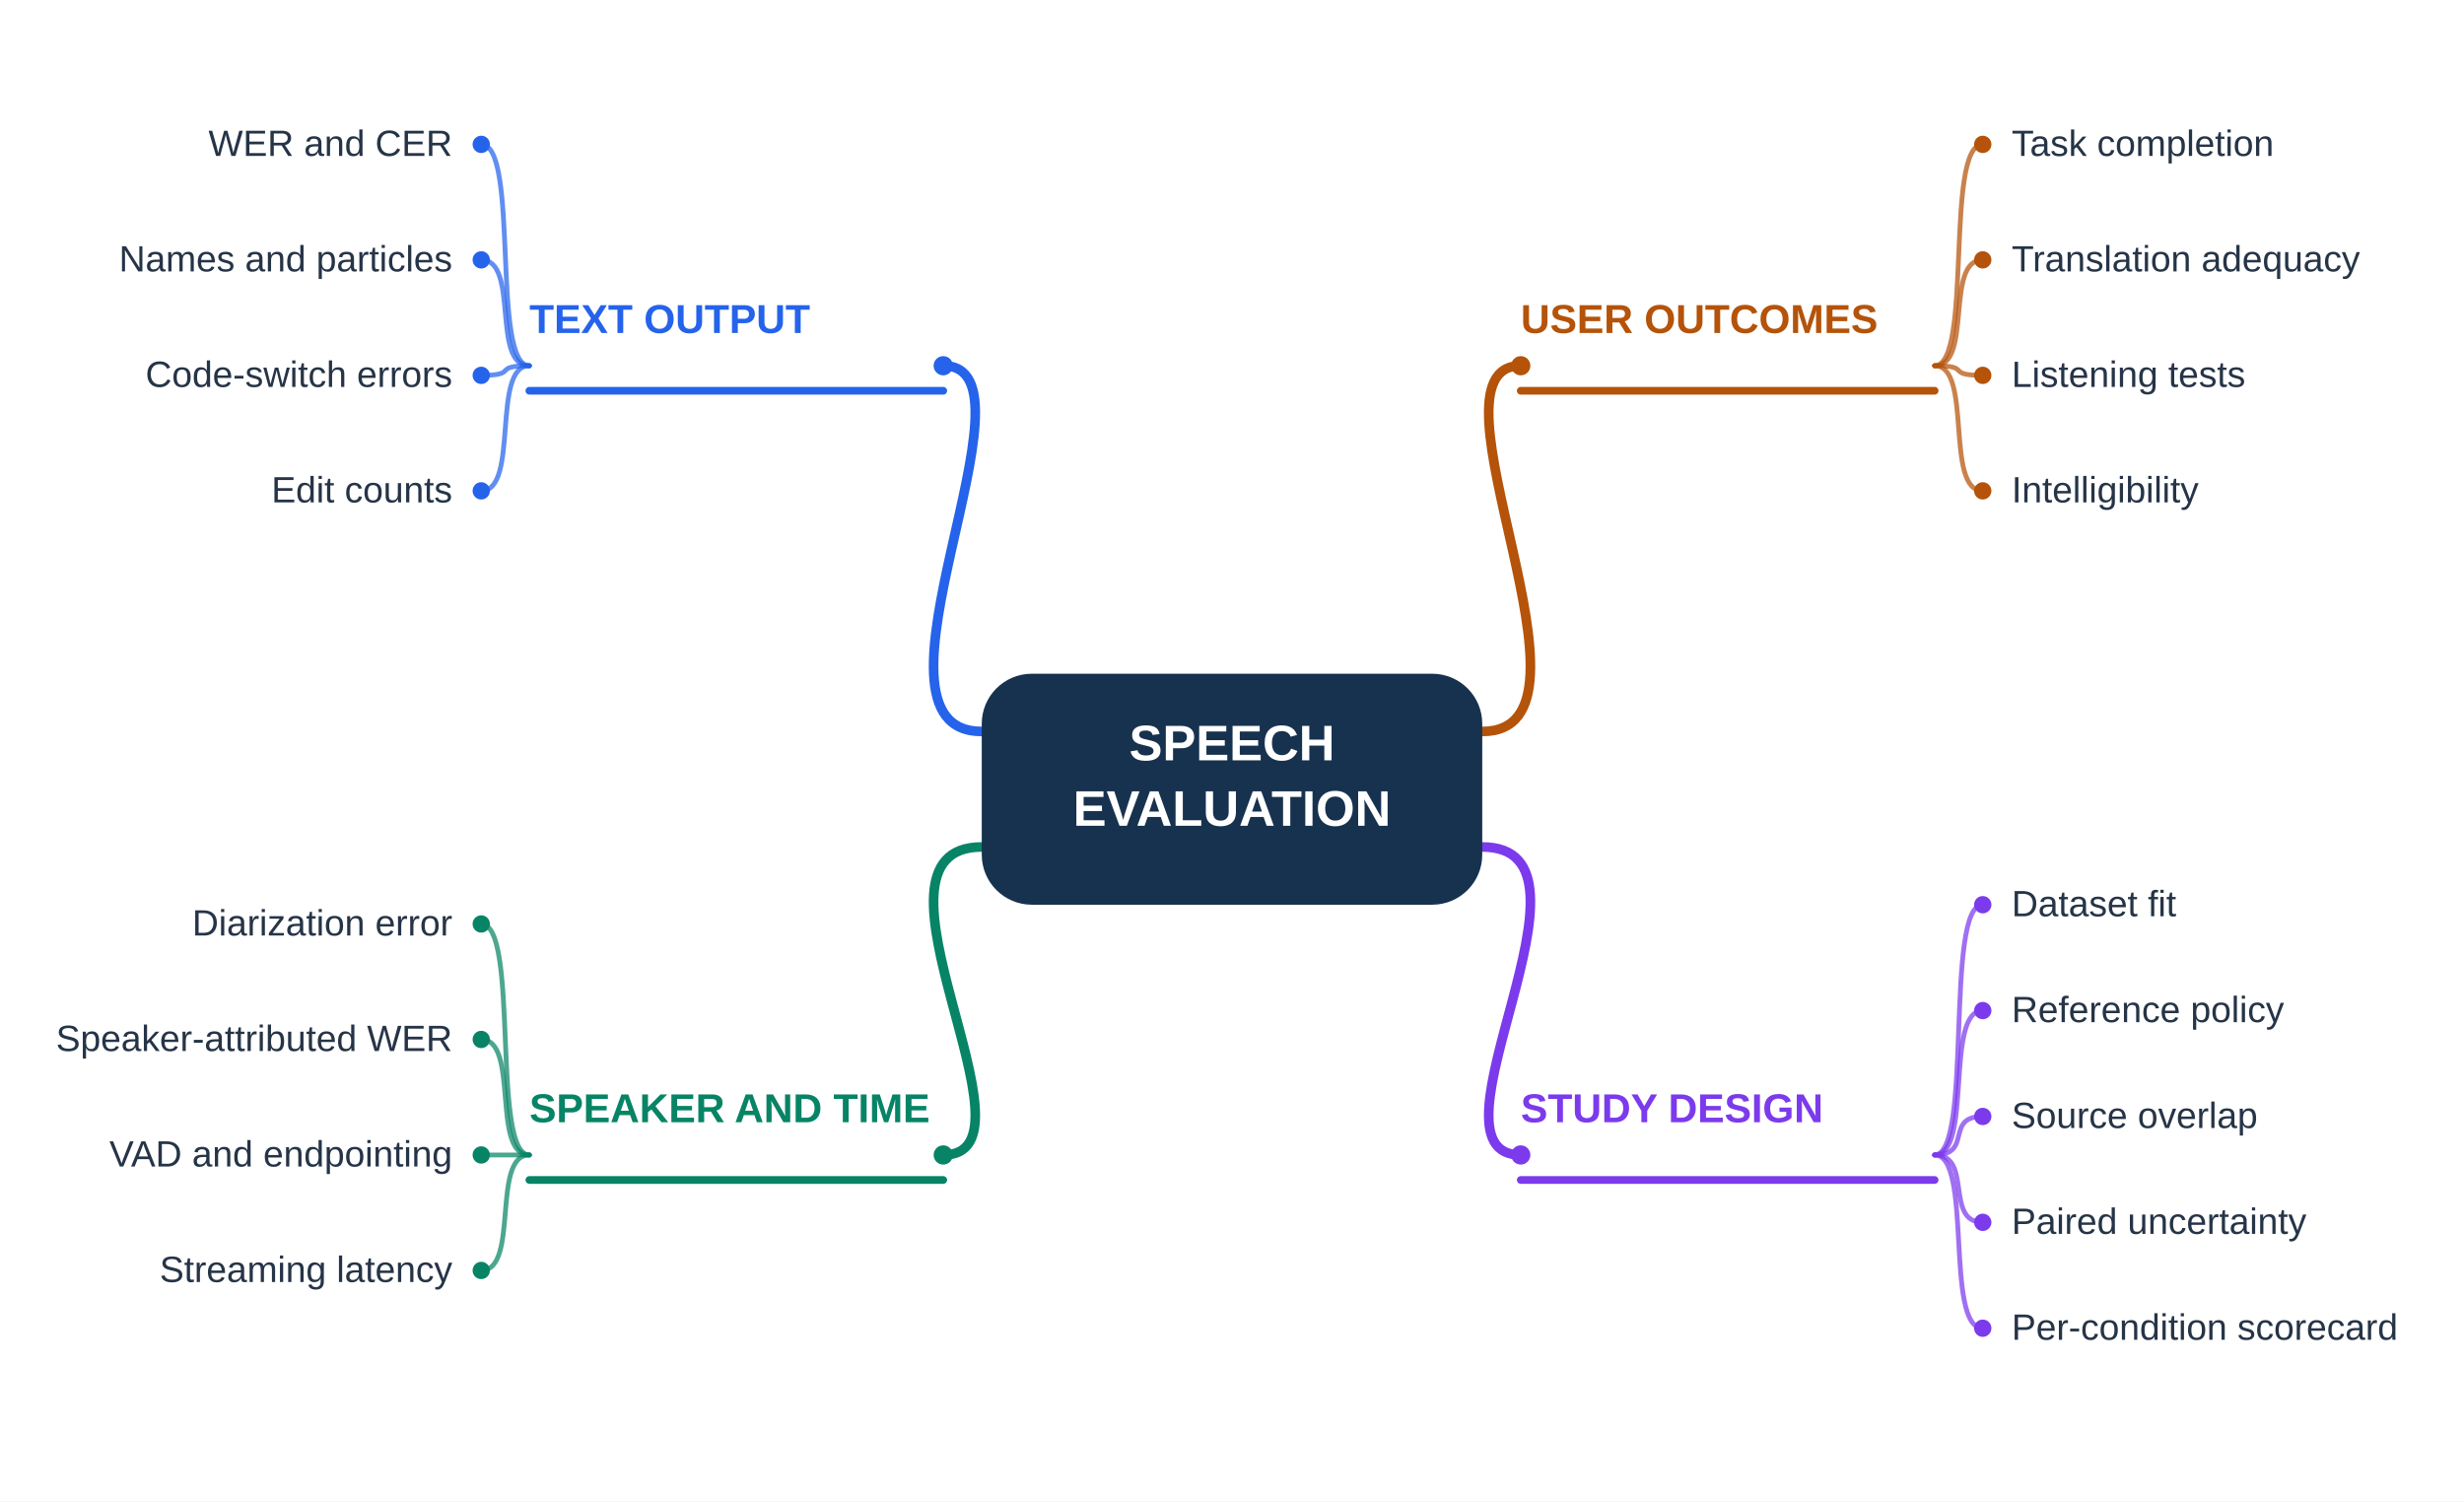
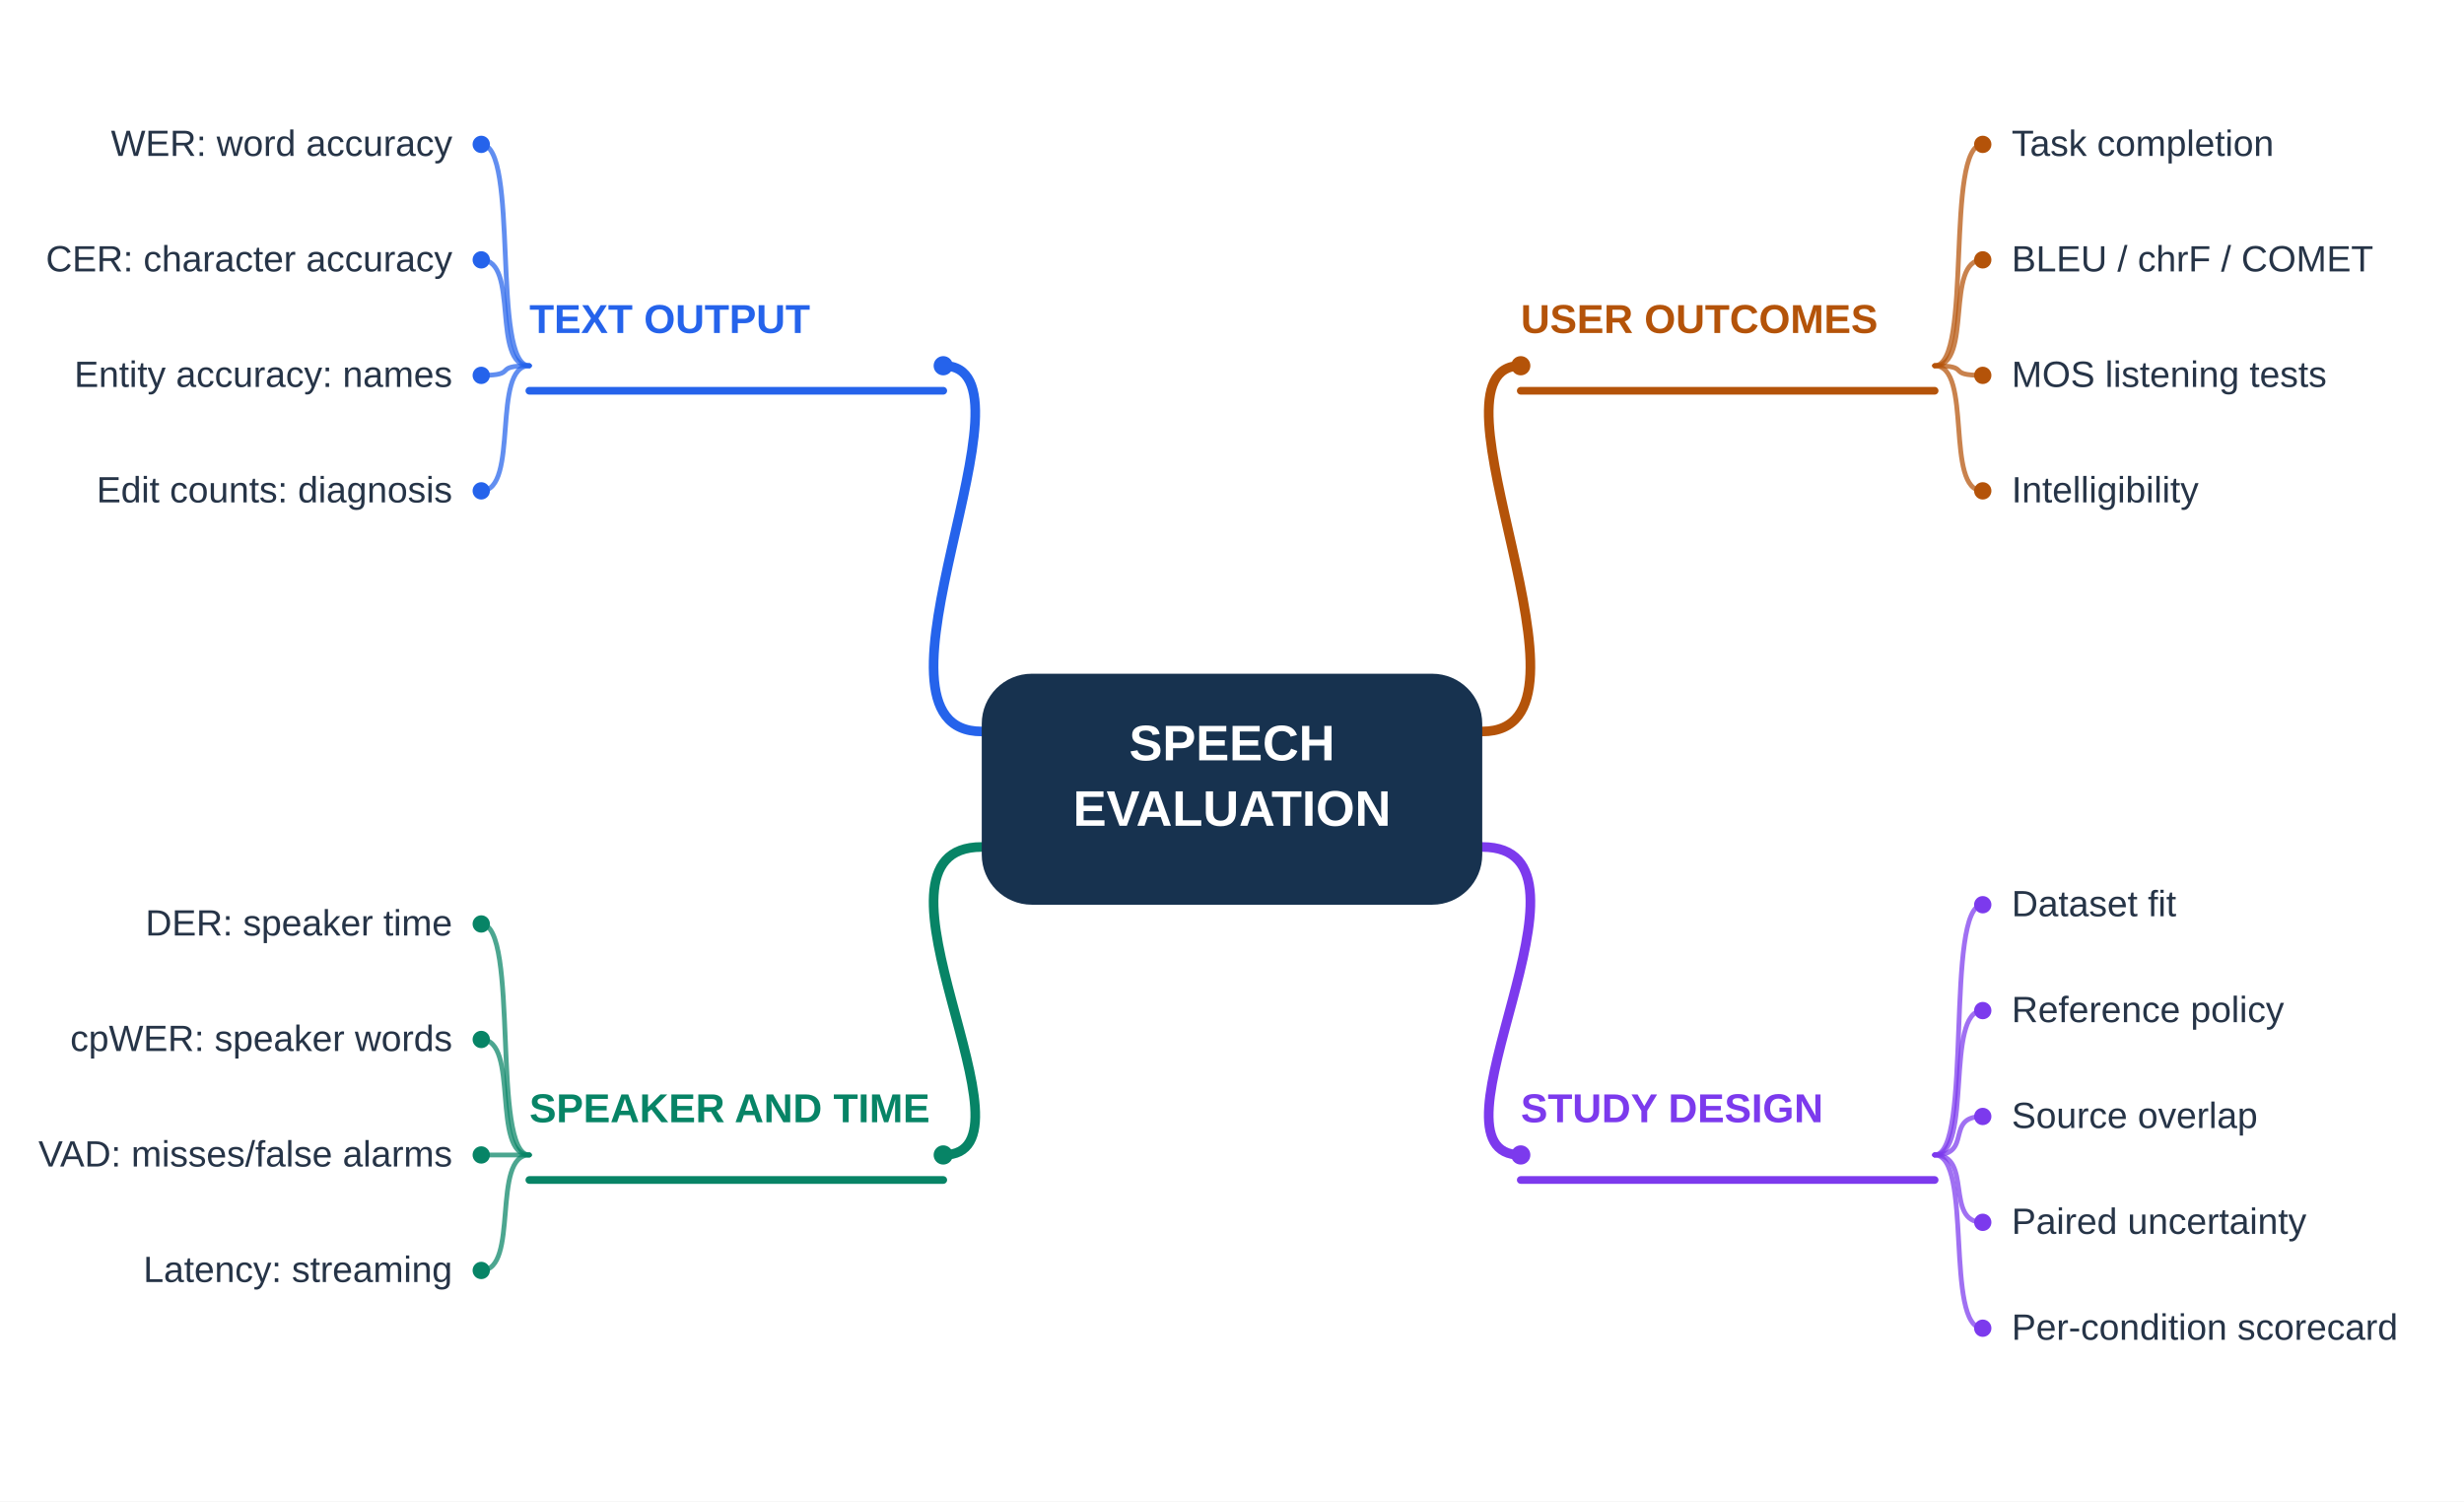
<svg xmlns="http://www.w3.org/2000/svg" width="1280" height="780" viewBox="0 0 1280 780" role="img" aria-labelledby="title desc">
  <rect width="1280" height="780" fill="#ffffff" />
  <path d="M 510 380 C 440 380, 545 190, 490 190" fill="none" stroke="#2563eb" stroke-width="5" stroke-linecap="round" />
  <circle cx="490" cy="190" r="5" fill="#2563eb" />
  <path d="M 275 190 C 255 190, 270 75, 250 75" fill="none" stroke="#2563eb" stroke-opacity=".72" stroke-width="2.5" stroke-linecap="round" />
  <circle cx="250" cy="75" r="4.5" fill="#2563eb" />
-   <text x="235" y="81" text-anchor="end" font-family="-apple-system,BlinkMacSystemFont,Segoe UI,Arial,sans-serif" font-size="19" font-weight="500" fill="#263447">WER and CER</text>
+   <text x="235" y="81" text-anchor="end" font-family="-apple-system,BlinkMacSystemFont,Segoe UI,Arial,sans-serif" font-size="19" font-weight="500" fill="#263447">WER: word accuracy</text>
  <path d="M 275 190 C 255 190, 270 135, 250 135" fill="none" stroke="#2563eb" stroke-opacity=".72" stroke-width="2.5" stroke-linecap="round" />
  <circle cx="250" cy="135" r="4.5" fill="#2563eb" />
-   <text x="235" y="141" text-anchor="end" font-family="-apple-system,BlinkMacSystemFont,Segoe UI,Arial,sans-serif" font-size="19" font-weight="500" fill="#263447">Names and particles</text>
+   <text x="235" y="141" text-anchor="end" font-family="-apple-system,BlinkMacSystemFont,Segoe UI,Arial,sans-serif" font-size="19" font-weight="500" fill="#263447">CER: character accuracy</text>
  <path d="M 275 190 C 255 190, 270 195, 250 195" fill="none" stroke="#2563eb" stroke-opacity=".72" stroke-width="2.5" stroke-linecap="round" />
  <circle cx="250" cy="195" r="4.5" fill="#2563eb" />
-   <text x="235" y="201" text-anchor="end" font-family="-apple-system,BlinkMacSystemFont,Segoe UI,Arial,sans-serif" font-size="19" font-weight="500" fill="#263447">Code-switch errors</text>
+   <text x="235" y="201" text-anchor="end" font-family="-apple-system,BlinkMacSystemFont,Segoe UI,Arial,sans-serif" font-size="19" font-weight="500" fill="#263447">Entity accuracy: names</text>
  <path d="M 275 190 C 255 190, 270 255, 250 255" fill="none" stroke="#2563eb" stroke-opacity=".72" stroke-width="2.5" stroke-linecap="round" />
  <circle cx="250" cy="255" r="4.5" fill="#2563eb" />
-   <text x="235" y="261" text-anchor="end" font-family="-apple-system,BlinkMacSystemFont,Segoe UI,Arial,sans-serif" font-size="19" font-weight="500" fill="#263447">Edit counts</text>
+   <text x="235" y="261" text-anchor="end" font-family="-apple-system,BlinkMacSystemFont,Segoe UI,Arial,sans-serif" font-size="19" font-weight="500" fill="#263447">Edit counts: diagnosis</text>
  <text x="275" y="173" text-anchor="start" font-family="-apple-system,BlinkMacSystemFont,Segoe UI,Arial,sans-serif" font-size="21" font-weight="700" fill="#2563eb">TEXT OUTPUT</text>
  <path d="M 275 203 H 490" stroke="#2563eb" stroke-width="4" stroke-linecap="round" />
  <path d="M 510 440 C 440 440, 545 600, 490 600" fill="none" stroke="#078466" stroke-width="5" stroke-linecap="round" />
  <circle cx="490" cy="600" r="5" fill="#078466" />
  <path d="M 275 600 C 255 600, 270 480, 250 480" fill="none" stroke="#078466" stroke-opacity=".72" stroke-width="2.5" stroke-linecap="round" />
  <circle cx="250" cy="480" r="4.5" fill="#078466" />
-   <text x="235" y="486" text-anchor="end" font-family="-apple-system,BlinkMacSystemFont,Segoe UI,Arial,sans-serif" font-size="19" font-weight="500" fill="#263447">Diarization error</text>
+   <text x="235" y="486" text-anchor="end" font-family="-apple-system,BlinkMacSystemFont,Segoe UI,Arial,sans-serif" font-size="19" font-weight="500" fill="#263447">DER: speaker time</text>
  <path d="M 275 600 C 255 600, 270 540, 250 540" fill="none" stroke="#078466" stroke-opacity=".72" stroke-width="2.5" stroke-linecap="round" />
  <circle cx="250" cy="540" r="4.5" fill="#078466" />
-   <text x="235" y="546" text-anchor="end" font-family="-apple-system,BlinkMacSystemFont,Segoe UI,Arial,sans-serif" font-size="19" font-weight="500" fill="#263447">Speaker-attributed WER</text>
+   <text x="235" y="546" text-anchor="end" font-family="-apple-system,BlinkMacSystemFont,Segoe UI,Arial,sans-serif" font-size="19" font-weight="500" fill="#263447">cpWER: speaker words</text>
  <path d="M 275 600 C 255 600, 270 600, 250 600" fill="none" stroke="#078466" stroke-opacity=".72" stroke-width="2.5" stroke-linecap="round" />
  <circle cx="250" cy="600" r="4.5" fill="#078466" />
-   <text x="235" y="606" text-anchor="end" font-family="-apple-system,BlinkMacSystemFont,Segoe UI,Arial,sans-serif" font-size="19" font-weight="500" fill="#263447">VAD and endpointing</text>
+   <text x="235" y="606" text-anchor="end" font-family="-apple-system,BlinkMacSystemFont,Segoe UI,Arial,sans-serif" font-size="19" font-weight="500" fill="#263447">VAD: misses/false alarms</text>
  <path d="M 275 600 C 255 600, 270 660, 250 660" fill="none" stroke="#078466" stroke-opacity=".72" stroke-width="2.5" stroke-linecap="round" />
  <circle cx="250" cy="660" r="4.5" fill="#078466" />
-   <text x="235" y="666" text-anchor="end" font-family="-apple-system,BlinkMacSystemFont,Segoe UI,Arial,sans-serif" font-size="19" font-weight="500" fill="#263447">Streaming latency</text>
+   <text x="235" y="666" text-anchor="end" font-family="-apple-system,BlinkMacSystemFont,Segoe UI,Arial,sans-serif" font-size="19" font-weight="500" fill="#263447">Latency: streaming</text>
  <text x="275" y="583" text-anchor="start" font-family="-apple-system,BlinkMacSystemFont,Segoe UI,Arial,sans-serif" font-size="21" font-weight="700" fill="#078466">SPEAKER AND TIME</text>
  <path d="M 275 613 H 490" stroke="#078466" stroke-width="4" stroke-linecap="round" />
  <path d="M 770 380 C 840 380, 735 190, 790 190" fill="none" stroke="#b45309" stroke-width="5" stroke-linecap="round" />
  <circle cx="790" cy="190" r="5" fill="#b45309" />
  <path d="M 1005 190 C 1025 190, 1010 75, 1030 75" fill="none" stroke="#b45309" stroke-opacity=".72" stroke-width="2.5" stroke-linecap="round" />
  <circle cx="1030" cy="75" r="4.5" fill="#b45309" />
  <text x="1045" y="81" text-anchor="start" font-family="-apple-system,BlinkMacSystemFont,Segoe UI,Arial,sans-serif" font-size="19" font-weight="500" fill="#263447">Task completion</text>
  <path d="M 1005 190 C 1025 190, 1010 135, 1030 135" fill="none" stroke="#b45309" stroke-opacity=".72" stroke-width="2.5" stroke-linecap="round" />
  <circle cx="1030" cy="135" r="4.5" fill="#b45309" />
-   <text x="1045" y="141" text-anchor="start" font-family="-apple-system,BlinkMacSystemFont,Segoe UI,Arial,sans-serif" font-size="19" font-weight="500" fill="#263447">Translation adequacy</text>
+   <text x="1045" y="141" text-anchor="start" font-family="-apple-system,BlinkMacSystemFont,Segoe UI,Arial,sans-serif" font-size="19" font-weight="500" fill="#263447">BLEU / chrF / COMET</text>
  <path d="M 1005 190 C 1025 190, 1010 195, 1030 195" fill="none" stroke="#b45309" stroke-opacity=".72" stroke-width="2.5" stroke-linecap="round" />
  <circle cx="1030" cy="195" r="4.5" fill="#b45309" />
-   <text x="1045" y="201" text-anchor="start" font-family="-apple-system,BlinkMacSystemFont,Segoe UI,Arial,sans-serif" font-size="19" font-weight="500" fill="#263447">Listening tests</text>
+   <text x="1045" y="201" text-anchor="start" font-family="-apple-system,BlinkMacSystemFont,Segoe UI,Arial,sans-serif" font-size="19" font-weight="500" fill="#263447">MOS listening tests</text>
  <path d="M 1005 190 C 1025 190, 1010 255, 1030 255" fill="none" stroke="#b45309" stroke-opacity=".72" stroke-width="2.5" stroke-linecap="round" />
  <circle cx="1030" cy="255" r="4.5" fill="#b45309" />
  <text x="1045" y="261" text-anchor="start" font-family="-apple-system,BlinkMacSystemFont,Segoe UI,Arial,sans-serif" font-size="19" font-weight="500" fill="#263447">Intelligibility</text>
  <text x="790" y="173" text-anchor="start" font-family="-apple-system,BlinkMacSystemFont,Segoe UI,Arial,sans-serif" font-size="21" font-weight="700" fill="#b45309">USER OUTCOMES</text>
  <path d="M 790 203 H 1005" stroke="#b45309" stroke-width="4" stroke-linecap="round" />
  <path d="M 770 440 C 840 440, 735 600, 790 600" fill="none" stroke="#7c3aed" stroke-width="5" stroke-linecap="round" />
  <circle cx="790" cy="600" r="5" fill="#7c3aed" />
  <path d="M 1005 600 C 1025 600, 1010 470, 1030 470" fill="none" stroke="#7c3aed" stroke-opacity=".72" stroke-width="2.5" stroke-linecap="round" />
  <circle cx="1030" cy="470" r="4.5" fill="#7c3aed" />
  <text x="1045" y="476" text-anchor="start" font-family="-apple-system,BlinkMacSystemFont,Segoe UI,Arial,sans-serif" font-size="19" font-weight="500" fill="#263447">Dataset fit</text>
  <path d="M 1005 600 C 1025 600, 1010 525, 1030 525" fill="none" stroke="#7c3aed" stroke-opacity=".72" stroke-width="2.5" stroke-linecap="round" />
  <circle cx="1030" cy="525" r="4.5" fill="#7c3aed" />
  <text x="1045" y="531" text-anchor="start" font-family="-apple-system,BlinkMacSystemFont,Segoe UI,Arial,sans-serif" font-size="19" font-weight="500" fill="#263447">Reference policy</text>
  <path d="M 1005 600 C 1025 600, 1010 580, 1030 580" fill="none" stroke="#7c3aed" stroke-opacity=".72" stroke-width="2.5" stroke-linecap="round" />
  <circle cx="1030" cy="580" r="4.5" fill="#7c3aed" />
  <text x="1045" y="586" text-anchor="start" font-family="-apple-system,BlinkMacSystemFont,Segoe UI,Arial,sans-serif" font-size="19" font-weight="500" fill="#263447">Source overlap</text>
  <path d="M 1005 600 C 1025 600, 1010 635, 1030 635" fill="none" stroke="#7c3aed" stroke-opacity=".72" stroke-width="2.5" stroke-linecap="round" />
  <circle cx="1030" cy="635" r="4.5" fill="#7c3aed" />
  <text x="1045" y="641" text-anchor="start" font-family="-apple-system,BlinkMacSystemFont,Segoe UI,Arial,sans-serif" font-size="19" font-weight="500" fill="#263447">Paired uncertainty</text>
  <path d="M 1005 600 C 1025 600, 1010 690, 1030 690" fill="none" stroke="#7c3aed" stroke-opacity=".72" stroke-width="2.5" stroke-linecap="round" />
  <circle cx="1030" cy="690" r="4.5" fill="#7c3aed" />
  <text x="1045" y="696" text-anchor="start" font-family="-apple-system,BlinkMacSystemFont,Segoe UI,Arial,sans-serif" font-size="19" font-weight="500" fill="#263447">Per-condition scorecard</text>
  <text x="790" y="583" text-anchor="start" font-family="-apple-system,BlinkMacSystemFont,Segoe UI,Arial,sans-serif" font-size="21" font-weight="700" fill="#7c3aed">STUDY DESIGN</text>
  <path d="M 790 613 H 1005" stroke="#7c3aed" stroke-width="4" stroke-linecap="round" />
  <rect x="510" y="350" width="260" height="120" rx="26" fill="#17324f" />
  <text x="640" y="395" text-anchor="middle" font-family="-apple-system,BlinkMacSystemFont,Segoe UI,Arial,sans-serif" font-size="26" font-weight="700" fill="#ffffff">SPEECH</text>
  <text x="640" y="429" text-anchor="middle" font-family="-apple-system,BlinkMacSystemFont,Segoe UI,Arial,sans-serif" font-size="26" font-weight="700" fill="#ffffff">EVALUATION</text>
</svg>
